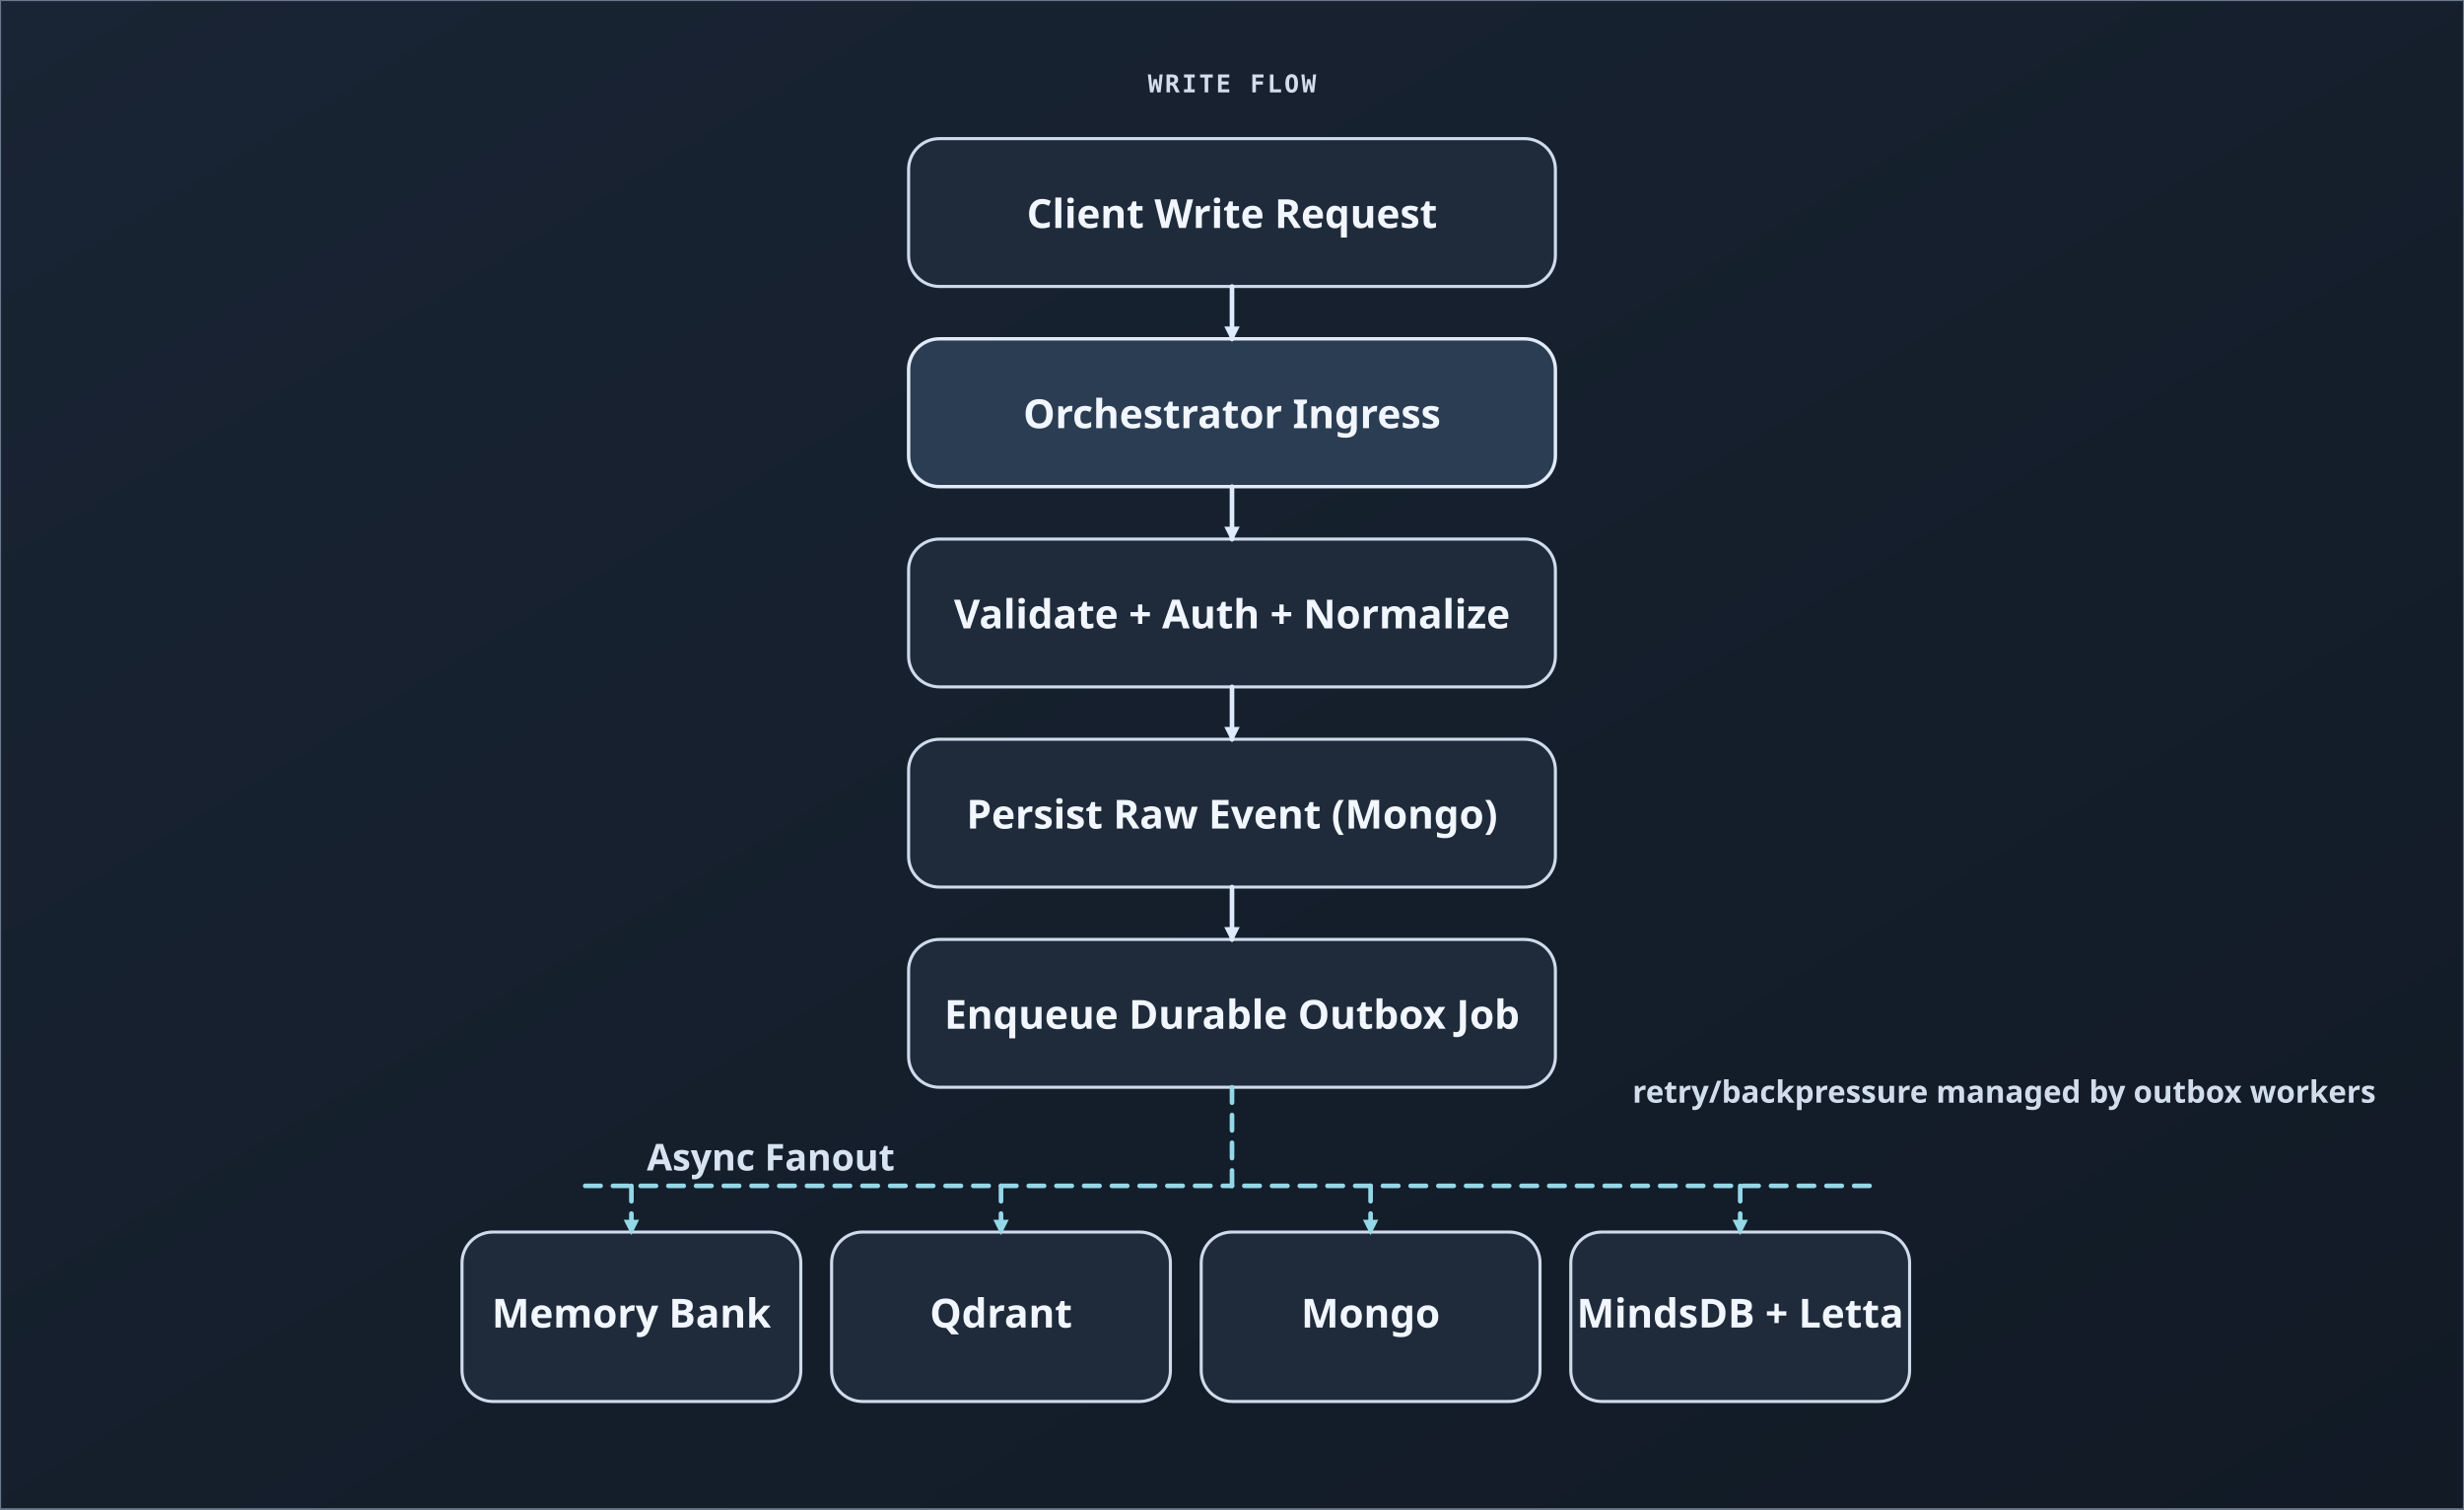
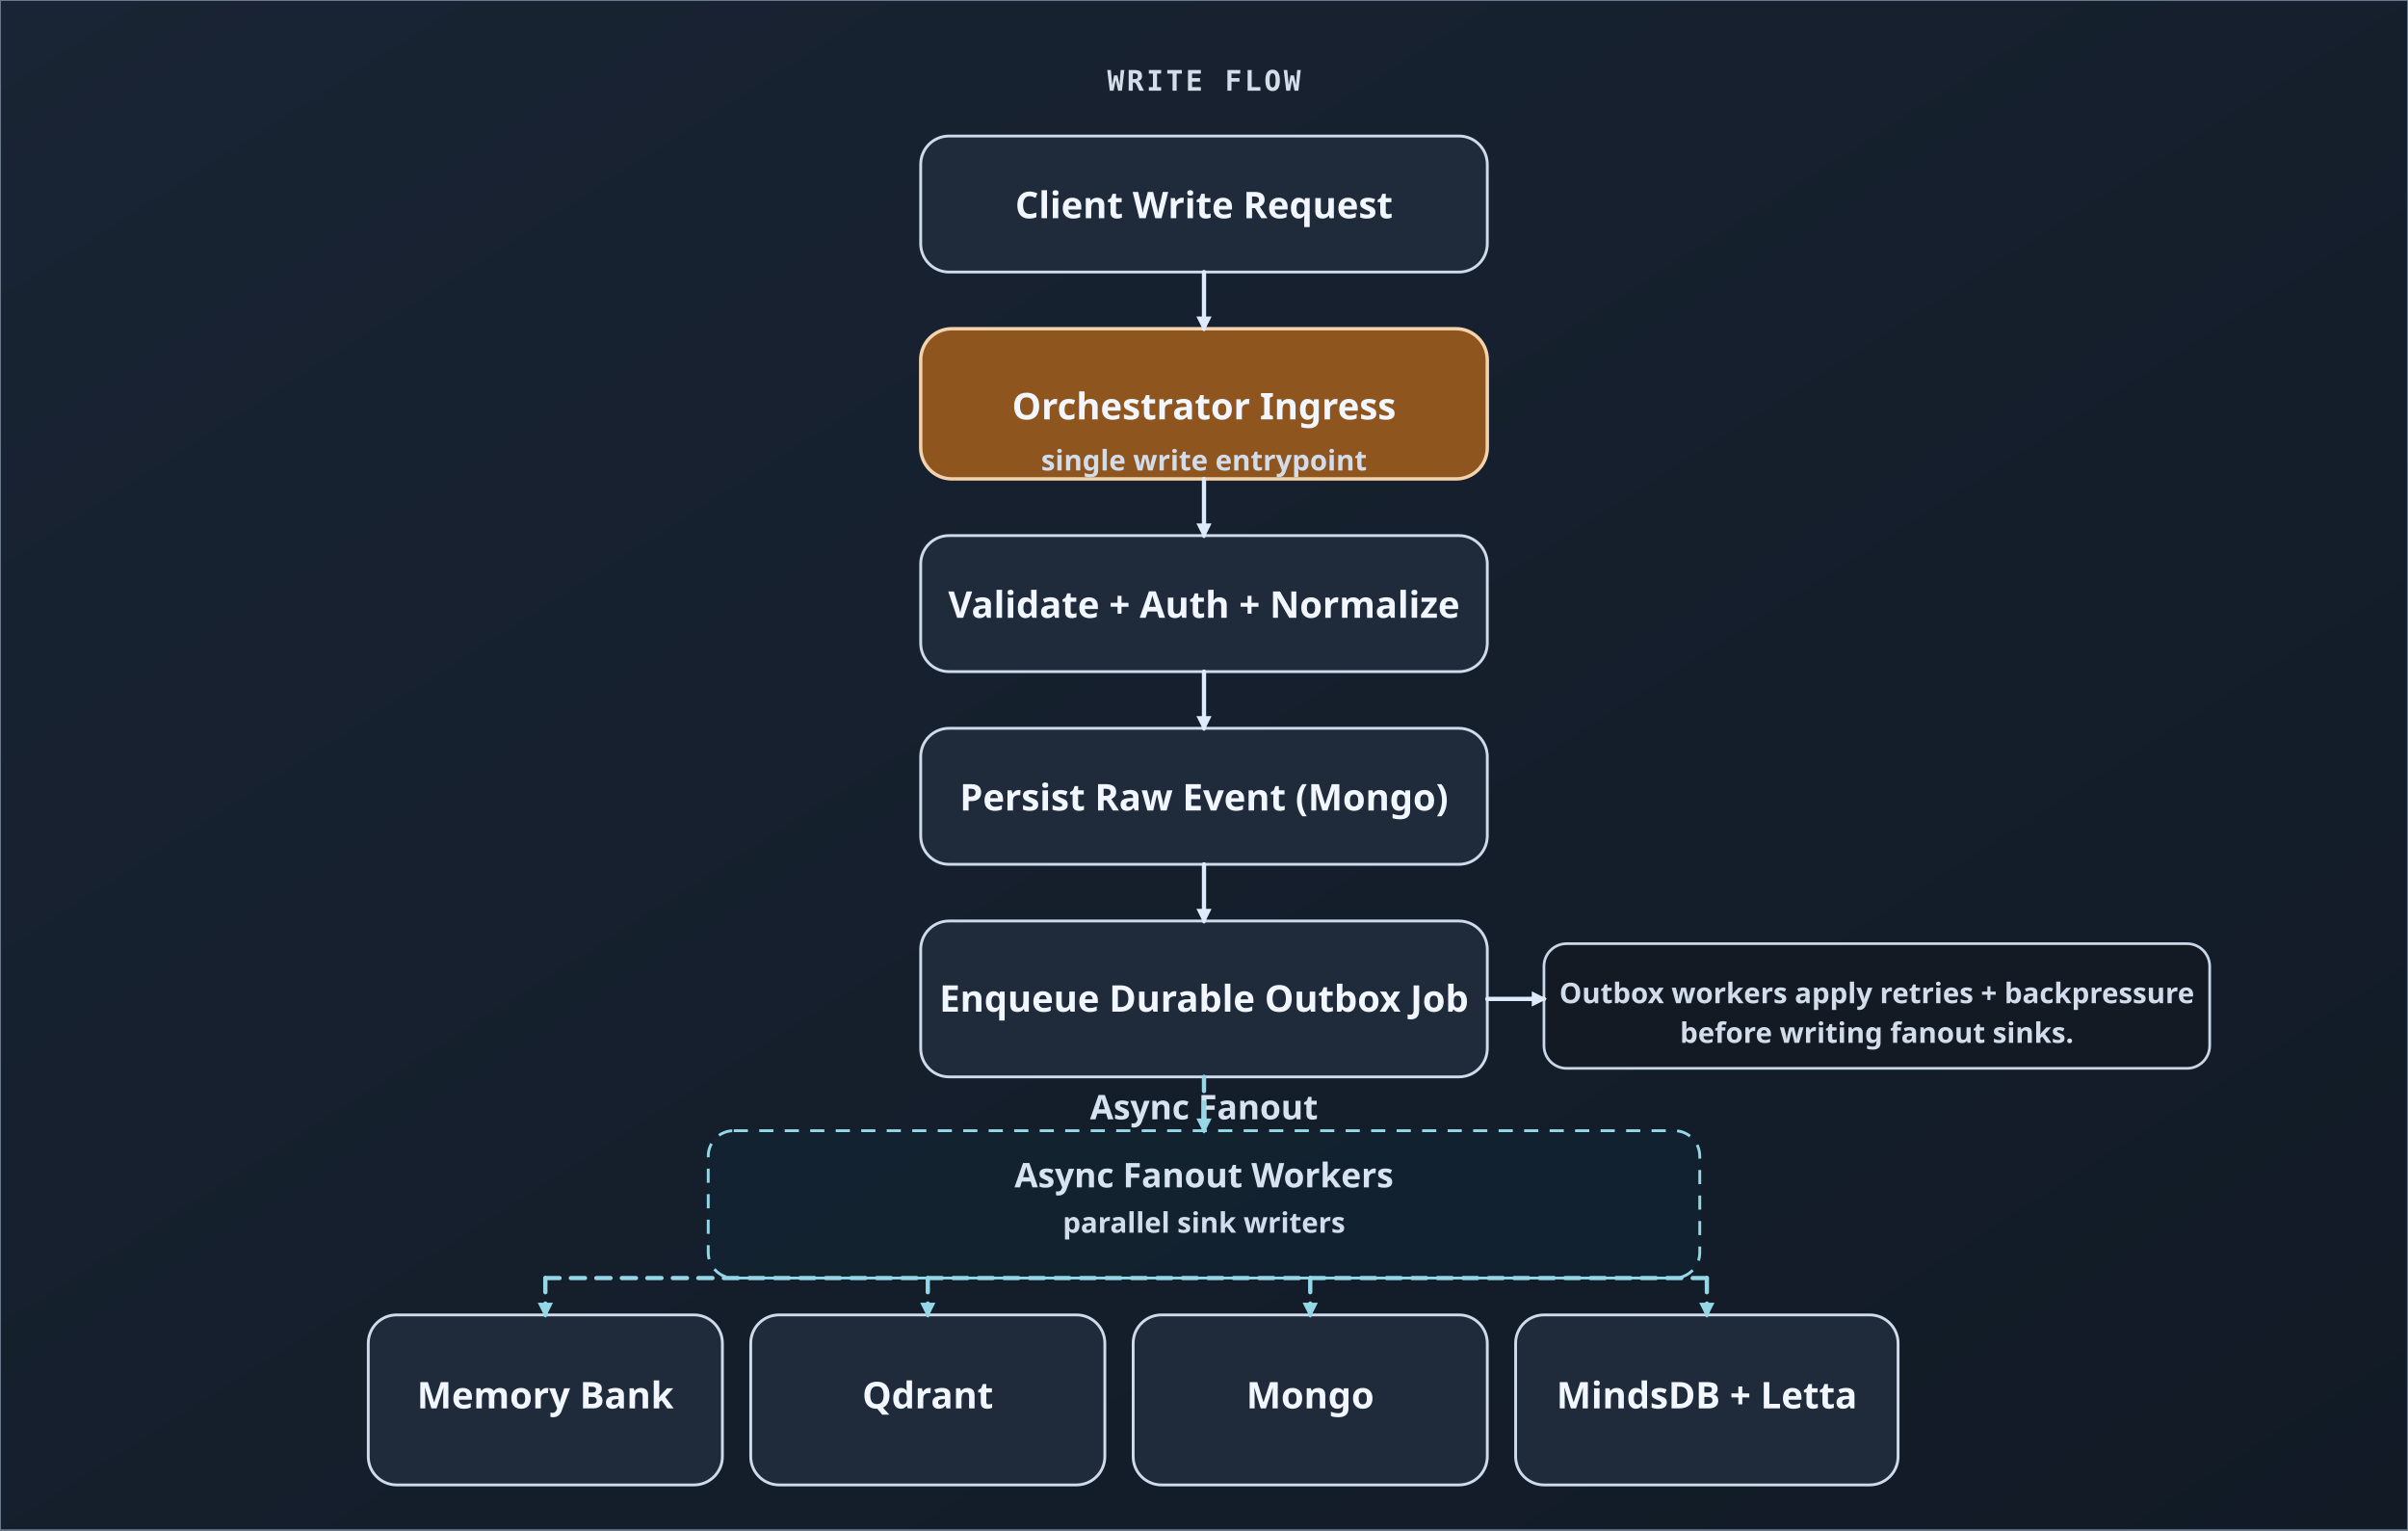
- <svg xmlns="http://www.w3.org/2000/svg" width="1600" height="980" viewBox="0 0 1600 980" role="img" aria-label="Write flow showing ingest, validation, persistence, outbox, and async fanout">
+ <svg xmlns="http://www.w3.org/2000/svg" width="1700" height="1080" viewBox="0 0 1700 1080" role="img" aria-label="Write flow showing ingress, validation, persistence, outbox enqueue, async fanout workers, and sink writes">
  <defs>
    <linearGradient id="bg" x1="0%" y1="0%" x2="100%" y2="100%">
      <stop offset="0%" stop-color="#192434" />
      <stop offset="100%" stop-color="#111a25" />
    </linearGradient>
-     <marker id="arrow" markerWidth="10" markerHeight="10" refX="8" refY="5" orient="auto" markerUnits="userSpaceOnUse">
-       <path d="M0 0 L10 5 L0 10 Z" fill="#deebfc" />
+     <marker id="arrow" markerWidth="10.737" markerHeight="10.737" refX="8.59" refY="5.369" orient="auto" markerUnits="userSpaceOnUse">
+       <path d="M0 0 L10.737 5.369 L0 10.737 Z" fill="#deebfc" />
    </marker>
-     <marker id="arrowAsync" markerWidth="10" markerHeight="10" refX="8" refY="5" orient="auto" markerUnits="userSpaceOnUse">
-       <path d="M0 0 L10 5 L0 10 Z" fill="#94d8e8" />
+     <marker id="arrowAsync" markerWidth="10.737" markerHeight="10.737" refX="8.59" refY="5.369" orient="auto" markerUnits="userSpaceOnUse">
+       <path d="M0 0 L10.737 5.369 L0 10.737 Z" fill="#94d8e8" />
    </marker>
    <style>
      .frame { fill: url(#bg); stroke: #69788b; stroke-width: 1.4; }
      .node { fill: #1f2b3a; stroke: #cfdbeb; stroke-width: 2; }
-       .core { fill: #2b3d53; stroke: #e1eaf7; stroke-width: 2.2; }
-       .title { font: 700 16px 'IBM Plex Mono', monospace; fill: #d4deeb; letter-spacing: 0.09em; }
+       .core { fill: #8f551f; stroke: #f2d3ad; stroke-width: 2.4; }
+       .callout { fill: rgba(20, 27, 36, 0.95); stroke: #c8d6e8; stroke-width: 1.9; }
+       .fanout-box { fill: rgba(19, 35, 49, 0.78); stroke: #94d8e8; stroke-width: 2; stroke-dasharray: 10 8; }
+       .title { font: 700 20px 'IBM Plex Mono', monospace; fill: #d4deeb; letter-spacing: 0.09em; }
      .label { font: 700 26px 'IBM Plex Sans', sans-serif; fill: #f1f6ff; }
      .sub { font: 600 20px 'IBM Plex Sans', sans-serif; fill: #d2ddec; }
      .lane { font: 700 24px 'IBM Plex Sans', sans-serif; fill: #d8e3f2; }
      .sync { stroke: #deebfc; stroke-width: 3; fill: none; stroke-linecap: round; stroke-linejoin: round; }
      .async { stroke: #94d8e8; stroke-width: 3; fill: none; stroke-dasharray: 10 8; stroke-linecap: round; stroke-linejoin: round; }
    </style>
  </defs>
-   <rect x="0" y="0" width="1600" height="980" class="frame" />
-   <text x="800" y="60" text-anchor="middle" class="title">WRITE FLOW</text>
-   <rect x="590" y="90" width="420" height="96" rx="20" class="node" />
-   <text x="800" y="148" text-anchor="middle" class="label">Client Write Request</text>
-   <rect x="590" y="220" width="420" height="96" rx="20" class="core" />
-   <text x="800" y="278" text-anchor="middle" class="label">Orchestrator Ingress</text>
-   <rect x="590" y="350" width="420" height="96" rx="20" class="node" />
-   <text x="800" y="408" text-anchor="middle" class="label">Validate + Auth + Normalize</text>
-   <rect x="590" y="480" width="420" height="96" rx="20" class="node" />
-   <text x="800" y="538" text-anchor="middle" class="label">Persist Raw Event (Mongo)</text>
-   <rect x="590" y="610" width="420" height="96" rx="20" class="node" />
-   <text x="800" y="668" text-anchor="middle" class="label">Enqueue Durable Outbox Job</text>
-   <text x="420" y="760" class="lane">Async Fanout</text>
-   <path class="async" d="M800 706 V770 H1220" />
-   <path class="async" d="M380 770 H800" />
-   <rect x="300" y="800" width="220" height="110" rx="20" class="node" />
-   <text x="410" y="862" text-anchor="middle" class="label">Memory Bank</text>
-   <rect x="540" y="800" width="220" height="110" rx="20" class="node" />
-   <text x="650" y="862" text-anchor="middle" class="label">Qdrant</text>
-   <rect x="780" y="800" width="220" height="110" rx="20" class="node" />
-   <text x="890" y="862" text-anchor="middle" class="label">Mongo</text>
-   <rect x="1020" y="800" width="220" height="110" rx="20" class="node" />
-   <text x="1130" y="862" text-anchor="middle" class="label">MindsDB + Letta</text>
-   <path class="sync" d="M800 186 V220" marker-end="url(#arrow)" />
-   <path class="sync" d="M800 316 V350" marker-end="url(#arrow)" />
-   <path class="sync" d="M800 446 V480" marker-end="url(#arrow)" />
-   <path class="sync" d="M800 576 V610" marker-end="url(#arrow)" />
-   <path class="async" d="M410 770 V800" marker-end="url(#arrowAsync)" />
-   <path class="async" d="M650 770 V800" marker-end="url(#arrowAsync)" />
-   <path class="async" d="M890 770 V800" marker-end="url(#arrowAsync)" />
-   <path class="async" d="M1130 770 V800" marker-end="url(#arrowAsync)" />
-   <text x="1060" y="716" class="sub">retry/backpressure managed by outbox workers</text>
+   <rect x="0" y="0" width="1700" height="1080" class="frame" />
+   <text x="850" y="64" text-anchor="middle" class="title">WRITE FLOW</text>
+   <rect x="650" y="96" width="400" height="96" rx="20" class="node" />
+   <text x="850" y="154" text-anchor="middle" class="label">Client Write Request</text>
+   <rect x="650" y="232" width="400" height="106" rx="22" class="core" />
+   <text x="850" y="296" text-anchor="middle" class="label">Orchestrator Ingress</text>
+   <text x="850" y="332" text-anchor="middle" class="sub">single write entrypoint</text>
+   <rect x="650" y="378" width="400" height="96" rx="20" class="node" />
+   <text x="850" y="436" text-anchor="middle" class="label">Validate + Auth + Normalize</text>
+   <rect x="650" y="514" width="400" height="96" rx="20" class="node" />
+   <text x="850" y="572" text-anchor="middle" class="label">Persist Raw Event (Mongo)</text>
+   <rect x="650" y="650" width="400" height="110" rx="20" class="node" />
+   <text x="850" y="714" text-anchor="middle" class="label">Enqueue Durable Outbox Job</text>
+   <rect x="1090" y="666" width="470" height="88" rx="16" class="callout" />
+   <text x="1325" y="708" text-anchor="middle" class="sub">Outbox workers apply retries + backpressure</text>
+   <text x="1325" y="736" text-anchor="middle" class="sub">before writing fanout sinks.</text>
+   <path class="sync" d="M1050 705 H1090" marker-end="url(#arrow)" />
+   <rect x="500" y="798" width="700" height="104" rx="18" class="fanout-box" />
+   <text x="850" y="838" text-anchor="middle" class="lane">Async Fanout Workers</text>
+   <text x="850" y="870" text-anchor="middle" class="sub">parallel sink writers</text>
+   <text x="850" y="790" text-anchor="middle" class="lane">Async Fanout</text>
+   <rect x="260" y="928" width="250" height="120" rx="20" class="node" />
+   <text x="385" y="994" text-anchor="middle" class="label">Memory Bank</text>
+   <rect x="530" y="928" width="250" height="120" rx="20" class="node" />
+   <text x="655" y="994" text-anchor="middle" class="label">Qdrant</text>
+   <rect x="800" y="928" width="250" height="120" rx="20" class="node" />
+   <text x="925" y="994" text-anchor="middle" class="label">Mongo</text>
+   <rect x="1070" y="928" width="270" height="120" rx="20" class="node" />
+   <text x="1205" y="994" text-anchor="middle" class="label">MindsDB + Letta</text>
+   <path class="sync" d="M850 192 V232" marker-end="url(#arrow)" />
+   <path class="sync" d="M850 338 V378" marker-end="url(#arrow)" />
+   <path class="sync" d="M850 474 V514" marker-end="url(#arrow)" />
+   <path class="sync" d="M850 610 V650" marker-end="url(#arrow)" />
+   <path class="async" d="M850 760 V798" marker-end="url(#arrowAsync)" />
+   <path class="async" d="M385 902 V928" marker-end="url(#arrowAsync)" />
+   <path class="async" d="M655 902 V928" marker-end="url(#arrowAsync)" />
+   <path class="async" d="M925 902 V928" marker-end="url(#arrowAsync)" />
+   <path class="async" d="M1205 902 V928" marker-end="url(#arrowAsync)" />
+   <path class="async" d="M385 902 H1205" />
</svg>
